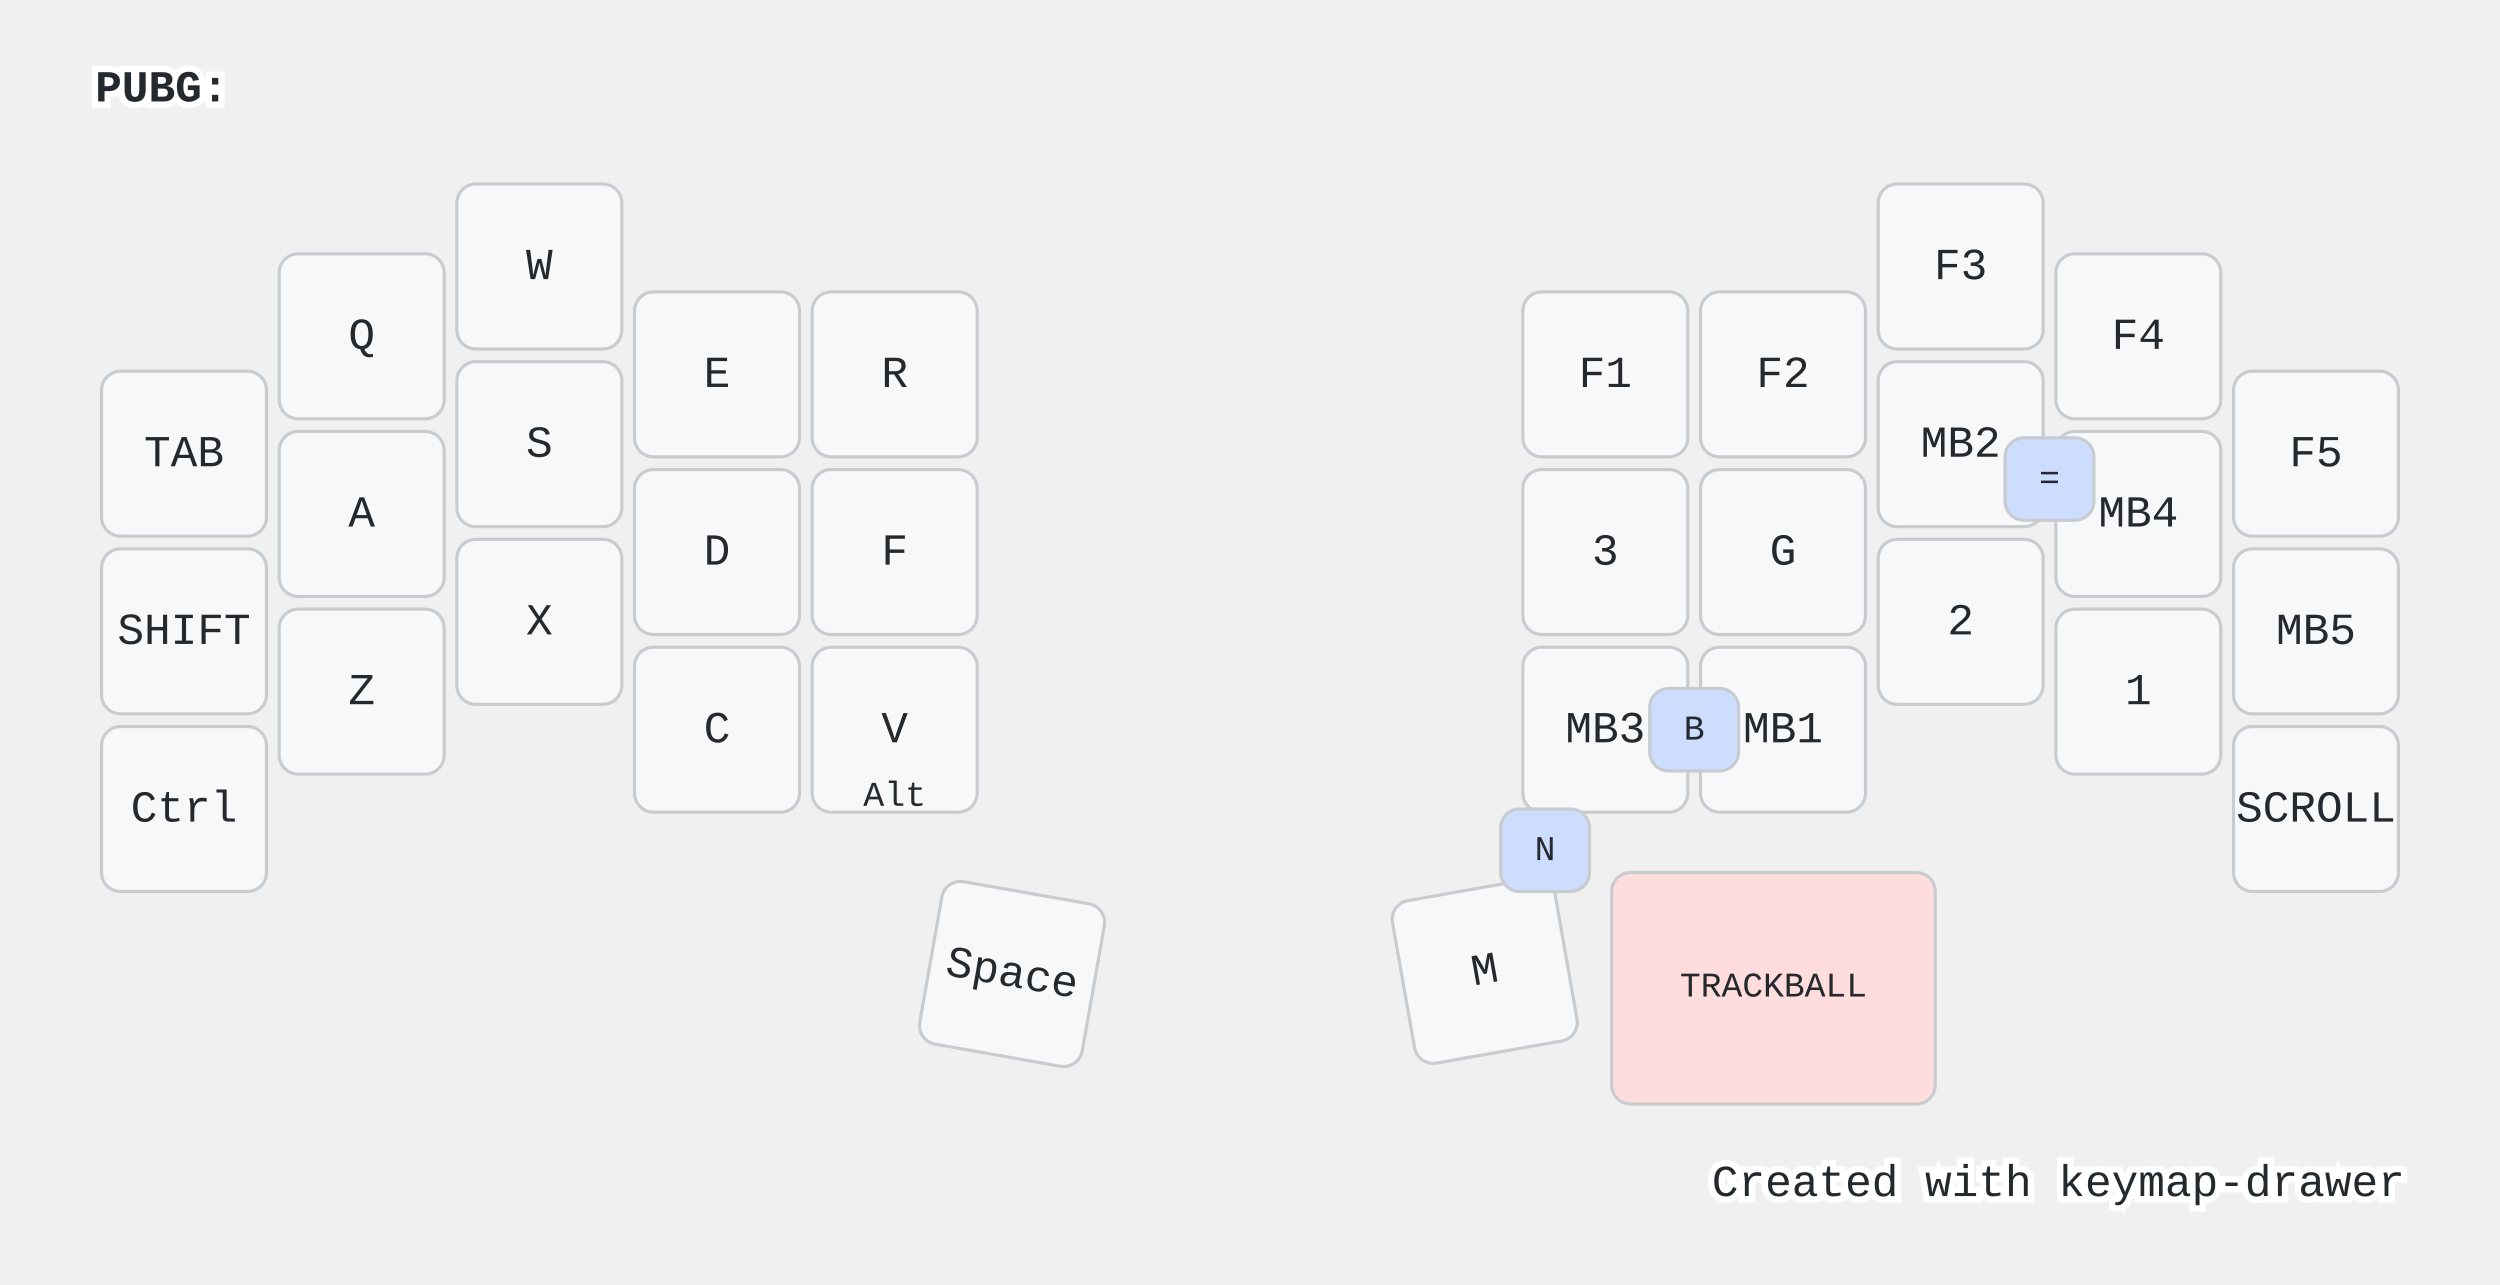
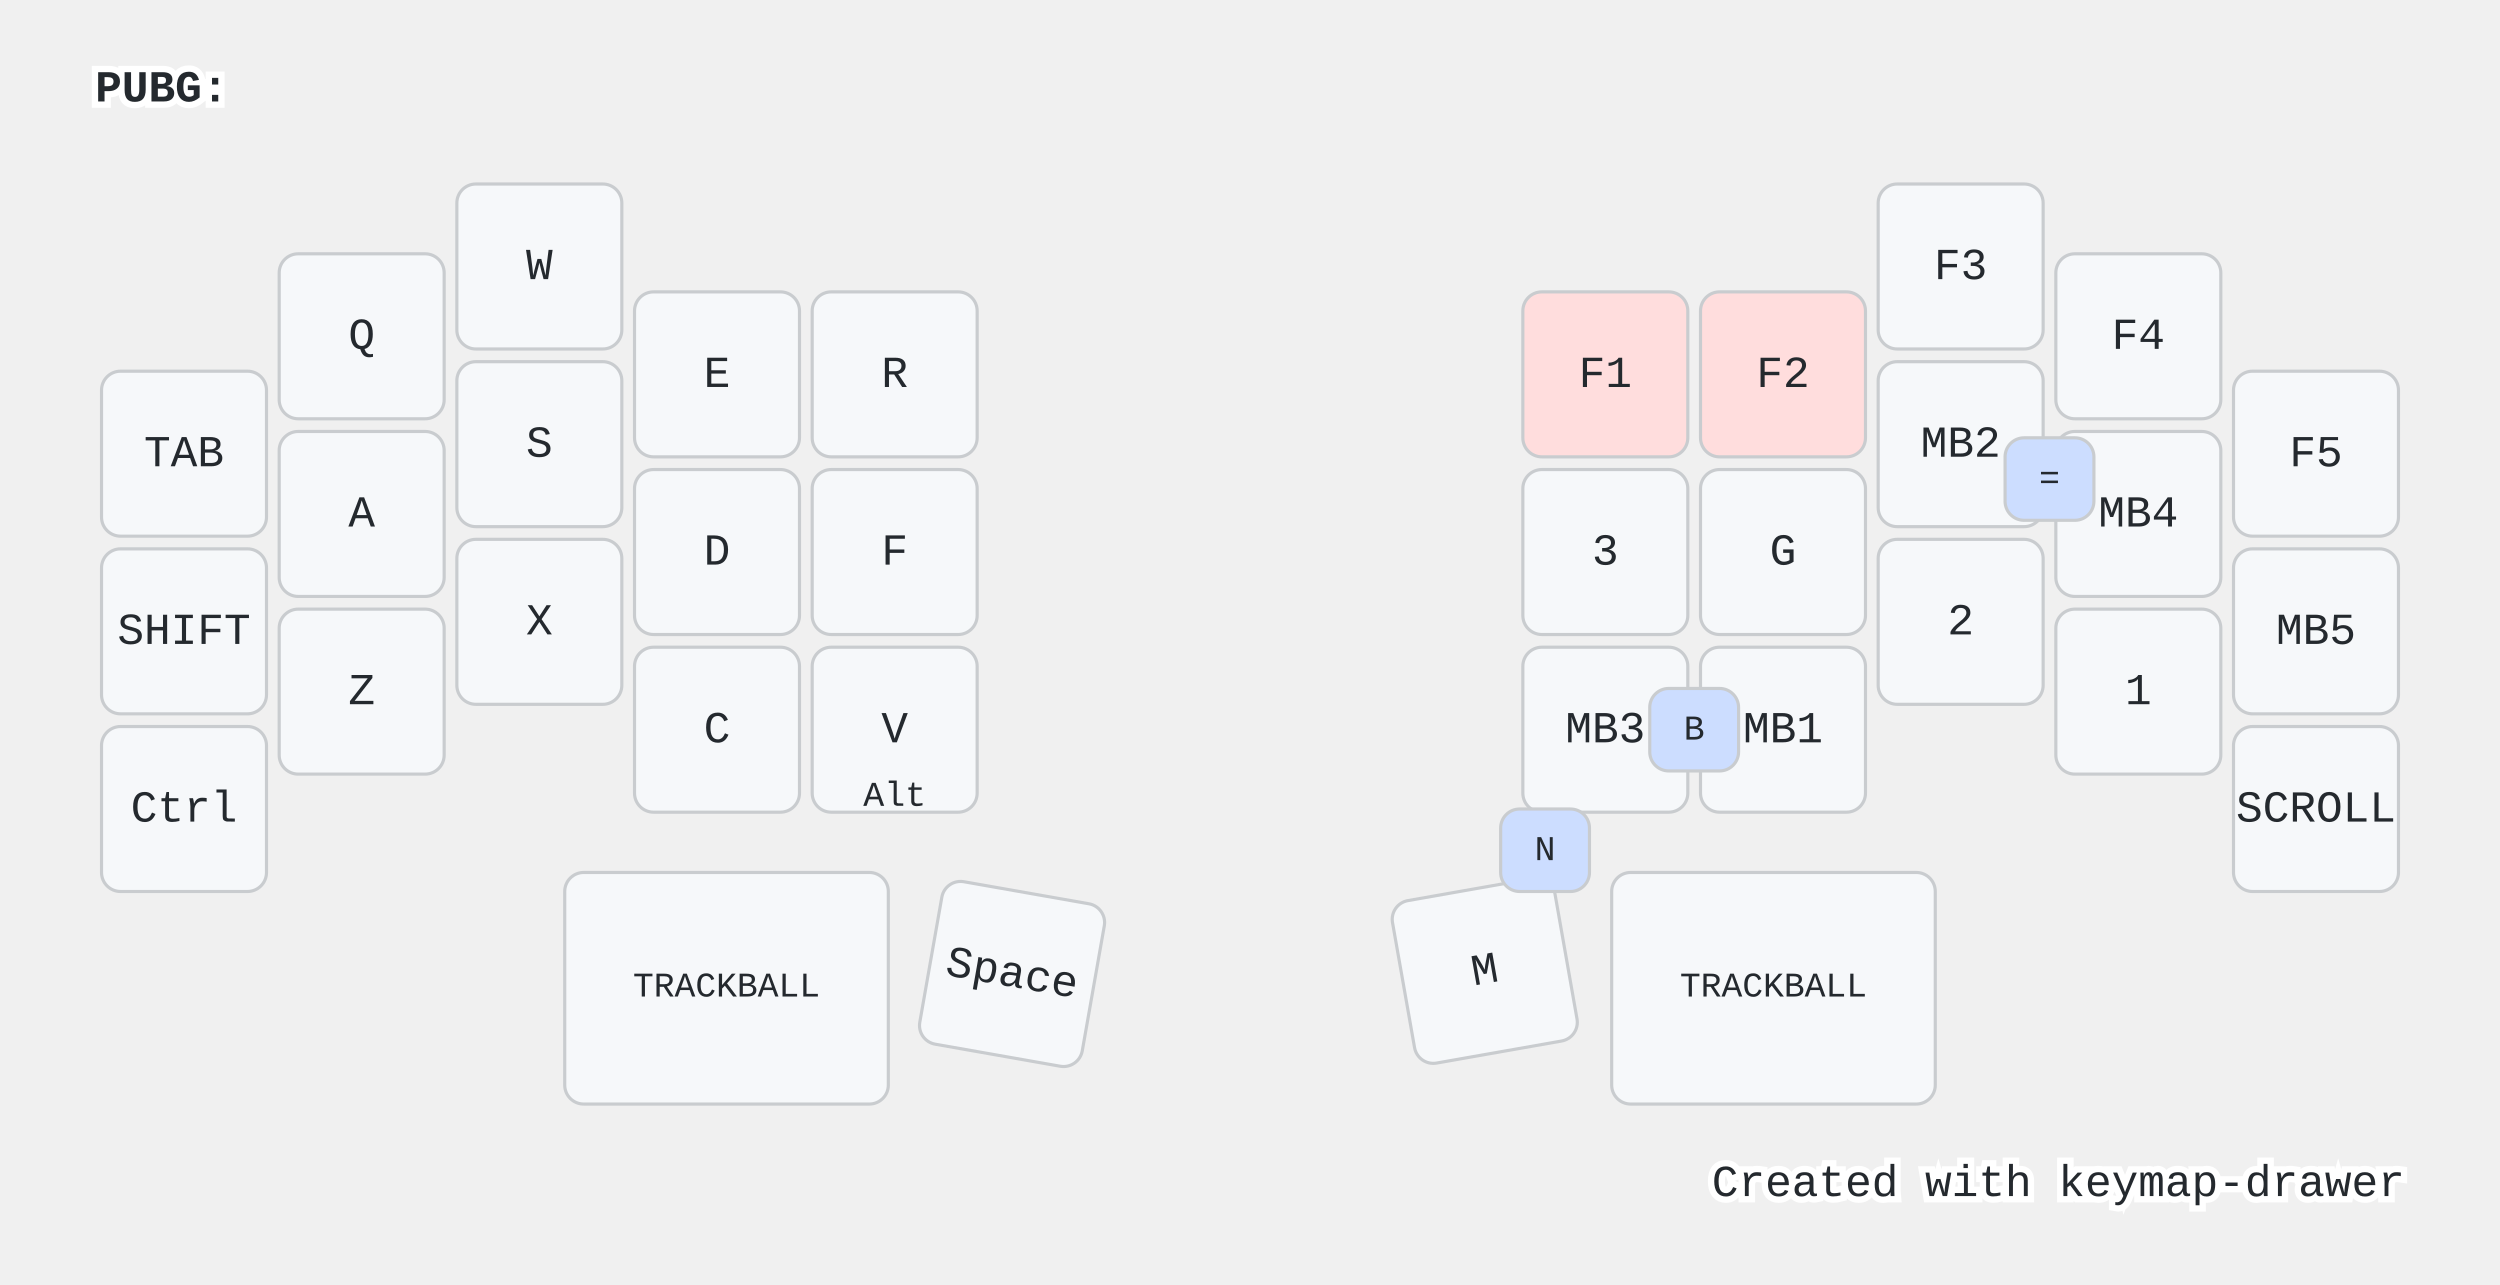
<svg xmlns="http://www.w3.org/2000/svg" width="788" height="405" viewBox="0 0 788 405" class="keymap">
  <style>/* inherit to force styles through use tags */
svg path {
    fill: inherit;
}

/* font and background color specifications */
svg.keymap {
    font-family: SFMono-Regular,Consolas,Liberation Mono,Menlo,monospace;
    font-size: 14px;
    font-kerning: normal;
    text-rendering: optimizeLegibility;
    fill: #24292e;
}

/* default key styling */
rect.key {
    fill: #f6f8fa;
}

rect.key, rect.combo {
    stroke: #c9cccf;
    stroke-width: 1;
}

/* default key side styling, only used is draw_key_sides is set */
rect.side {
    filter: brightness(90%);
}

/* color accent for combo boxes */
rect.combo, rect.combo-separate {
    fill: #cdf;
}

/* color accent for held keys */
rect.held, rect.combo.held {
    fill: #fdd;
}

/* color accent for ghost (optional) keys */
rect.ghost, rect.combo.ghost {
    stroke-dasharray: 4, 4;
    stroke-width: 2;
}

text {
    text-anchor: middle;
    dominant-baseline: middle;
}

/* styling for layer labels */
text.label {
    font-weight: bold;
    text-anchor: start;
    stroke: white;
    stroke-width: 4;
    paint-order: stroke;
}

/* styling for optional footer */
text.footer {
    text-anchor: end;
    dominant-baseline: auto;
    stroke: white;
    stroke-width: 4;
    paint-order: stroke;
}

/* styling for combo tap, and key non-tap label text */
text.combo, text.hold, text.shifted, text.left, text.right {
    font-size: 11px;
}

text.hold {
    text-anchor: middle;
    dominant-baseline: auto;
}

text.shifted {
    text-anchor: middle;
    dominant-baseline: hanging;
}

text.left {
    text-anchor: start;
}

text.right {
    text-anchor: end;
}

text.layer-activator {
    text-decoration: underline;
}

/* styling for hold/shifted label text in combo box */
text.combo.hold, text.combo.shifted, text.combo.left, text.combo.right {
    font-size: 8px;
}

/* lighter symbol for transparent keys */
text.trans {
    fill: #7b7e81;
}

/* styling for combo dendrons */
path.combo {
    stroke-width: 1;
    stroke: gray;
    fill: none;
}

/* Start Tabler Icons Cleanup */
/* cannot use height/width with glyphs */
.icon-tabler &gt; path {
    fill: inherit;
    stroke: inherit;
    stroke-width: 2;
}
/* hide tabler's default box */
.icon-tabler &gt; path[stroke="none"][fill="none"] {
    visibility: hidden;
}
/* End Tabler Icons Cleanup */

@media (prefers-color-scheme: dark) {
svg.keymap { fill: #d1d6db; }
rect.key { fill: #3f4750; }
rect.key, rect.combo { stroke: #60666c; }
rect.combo, rect.combo-separate { fill: #1f3d7a; }
rect.held, rect.combo.held { fill: #854747; }
text.label, text.footer { stroke: black; }
text.trans { fill: #7e8184; }
path.combo { stroke: #7f7f7f; }

}</style>
  <g transform="translate(30, 0)" class="layer-PUBG">
    <text x="0" y="28" class="label" id="PUBG">PUBG:</text>
    <g transform="translate(0, 56)">
      <g transform="translate(28, 87)" class="key keypos-0">
        <rect rx="6" ry="6" x="-26" y="-26" width="52" height="52" class="key" />
        <text x="0" y="0" class="key tap">TAB</text>
      </g>
      <g transform="translate(84, 50)" class="key keypos-1">
        <rect rx="6" ry="6" x="-26" y="-26" width="52" height="52" class="key" />
        <text x="0" y="0" class="key tap">Q</text>
      </g>
      <g transform="translate(140, 28)" class="key keypos-2">
        <rect rx="6" ry="6" x="-26" y="-26" width="52" height="52" class="key" />
        <text x="0" y="0" class="key tap">W</text>
      </g>
      <g transform="translate(196, 62)" class="key keypos-3">
        <rect rx="6" ry="6" x="-26" y="-26" width="52" height="52" class="key" />
        <text x="0" y="0" class="key tap">E</text>
      </g>
      <g transform="translate(252, 62)" class="key keypos-4">
        <rect rx="6" ry="6" x="-26" y="-26" width="52" height="52" class="key" />
        <text x="0" y="0" class="key tap">R</text>
      </g>
-       <g transform="translate(476, 62)" class="key keypos-5">
-         <rect rx="6" ry="6" x="-26" y="-26" width="52" height="52" class="key" />
-         <text x="0" y="0" class="key tap">F1</text>
-       </g>
-       <g transform="translate(532, 62)" class="key keypos-6">
-         <rect rx="6" ry="6" x="-26" y="-26" width="52" height="52" class="key" />
-         <text x="0" y="0" class="key tap">F2</text>
+       <g transform="translate(476, 62)" class="key held keypos-5">
+         <rect rx="6" ry="6" x="-26" y="-26" width="52" height="52" class="key held" />
+         <text x="0" y="0" class="key held tap">F1</text>
+       </g>
+       <g transform="translate(532, 62)" class="key held keypos-6">
+         <rect rx="6" ry="6" x="-26" y="-26" width="52" height="52" class="key held" />
+         <text x="0" y="0" class="key held tap">F2</text>
      </g>
      <g transform="translate(588, 28)" class="key keypos-7">
        <rect rx="6" ry="6" x="-26" y="-26" width="52" height="52" class="key" />
        <text x="0" y="0" class="key tap">F3</text>
      </g>
      <g transform="translate(644, 50)" class="key keypos-8">
        <rect rx="6" ry="6" x="-26" y="-26" width="52" height="52" class="key" />
        <text x="0" y="0" class="key tap">F4</text>
      </g>
      <g transform="translate(700, 87)" class="key keypos-9">
        <rect rx="6" ry="6" x="-26" y="-26" width="52" height="52" class="key" />
        <text x="0" y="0" class="key tap">F5</text>
      </g>
      <g transform="translate(28, 143)" class="key keypos-10">
        <rect rx="6" ry="6" x="-26" y="-26" width="52" height="52" class="key" />
        <text x="0" y="0" class="key tap">SHIFT</text>
      </g>
      <g transform="translate(84, 106)" class="key keypos-11">
        <rect rx="6" ry="6" x="-26" y="-26" width="52" height="52" class="key" />
        <text x="0" y="0" class="key tap">A</text>
      </g>
      <g transform="translate(140, 84)" class="key keypos-12">
        <rect rx="6" ry="6" x="-26" y="-26" width="52" height="52" class="key" />
        <text x="0" y="0" class="key tap">S</text>
      </g>
      <g transform="translate(196, 118)" class="key keypos-13">
        <rect rx="6" ry="6" x="-26" y="-26" width="52" height="52" class="key" />
        <text x="0" y="0" class="key tap">D</text>
      </g>
      <g transform="translate(252, 118)" class="key keypos-14">
        <rect rx="6" ry="6" x="-26" y="-26" width="52" height="52" class="key" />
        <text x="0" y="0" class="key tap">F</text>
      </g>
      <g transform="translate(476, 118)" class="key keypos-15">
        <rect rx="6" ry="6" x="-26" y="-26" width="52" height="52" class="key" />
        <text x="0" y="0" class="key tap">3</text>
      </g>
      <g transform="translate(532, 118)" class="key keypos-16">
        <rect rx="6" ry="6" x="-26" y="-26" width="52" height="52" class="key" />
        <text x="0" y="0" class="key tap">G</text>
      </g>
      <g transform="translate(588, 84)" class="key keypos-17">
        <rect rx="6" ry="6" x="-26" y="-26" width="52" height="52" class="key" />
        <text x="0" y="0" class="key tap">MB2</text>
      </g>
      <g transform="translate(644, 106)" class="key keypos-18">
        <rect rx="6" ry="6" x="-26" y="-26" width="52" height="52" class="key" />
        <text x="0" y="0" class="key tap">MB4</text>
      </g>
      <g transform="translate(700, 143)" class="key keypos-19">
        <rect rx="6" ry="6" x="-26" y="-26" width="52" height="52" class="key" />
        <text x="0" y="0" class="key tap">MB5</text>
      </g>
      <g transform="translate(28, 199)" class="key keypos-20">
        <rect rx="6" ry="6" x="-26" y="-26" width="52" height="52" class="key" />
        <text x="0" y="0" class="key tap">Ctrl</text>
      </g>
      <g transform="translate(84, 162)" class="key keypos-21">
        <rect rx="6" ry="6" x="-26" y="-26" width="52" height="52" class="key" />
        <text x="0" y="0" class="key tap">Z</text>
      </g>
      <g transform="translate(140, 140)" class="key keypos-22">
        <rect rx="6" ry="6" x="-26" y="-26" width="52" height="52" class="key" />
        <text x="0" y="0" class="key tap">X</text>
      </g>
      <g transform="translate(196, 174)" class="key keypos-23">
        <rect rx="6" ry="6" x="-26" y="-26" width="52" height="52" class="key" />
        <text x="0" y="0" class="key tap">C</text>
      </g>
      <g transform="translate(252, 174)" class="key keypos-24">
        <rect rx="6" ry="6" x="-26" y="-26" width="52" height="52" class="key" />
        <text x="0" y="0" class="key tap">V</text>
        <text x="0" y="24" class="key hold">Alt</text>
      </g>
      <g transform="translate(476, 174)" class="key keypos-25">
        <rect rx="6" ry="6" x="-26" y="-26" width="52" height="52" class="key" />
        <text x="0" y="0" class="key tap">MB3</text>
      </g>
      <g transform="translate(532, 174)" class="key keypos-26">
        <rect rx="6" ry="6" x="-26" y="-26" width="52" height="52" class="key" />
        <text x="0" y="0" class="key tap">MB1</text>
      </g>
      <g transform="translate(588, 140)" class="key keypos-27">
        <rect rx="6" ry="6" x="-26" y="-26" width="52" height="52" class="key" />
        <text x="0" y="0" class="key tap">2</text>
      </g>
      <g transform="translate(644, 162)" class="key keypos-28">
        <rect rx="6" ry="6" x="-26" y="-26" width="52" height="52" class="key" />
        <text x="0" y="0" class="key tap">1</text>
      </g>
      <g transform="translate(700, 199)" class="key keypos-29">
        <rect rx="6" ry="6" x="-26" y="-26" width="52" height="52" class="key" />
        <text x="0" y="0" class="key tap">SCROLL</text>
      </g>
-       <g transform="translate(289, 251) rotate(10.0)" class="key keypos-30">
+       <g transform="translate(199, 255)" class="key keypos-30">
+         <rect rx="6" ry="6" x="-51" y="-36" width="102" height="73" class="key" />
+         <text x="0" y="0" class="key tap">
+           <tspan style="font-size: 78%">TRACKBALL</tspan>
+         </text>
+       </g>
+       <g transform="translate(289, 251) rotate(10.0)" class="key keypos-31">
        <rect rx="6" ry="6" x="-26" y="-26" width="52" height="52" class="key" />
        <text x="0" y="0" class="key tap">Space</text>
      </g>
-       <g transform="translate(438, 250) rotate(-10.0)" class="key keypos-31">
+       <g transform="translate(438, 250) rotate(-10.0)" class="key keypos-32">
        <rect rx="6" ry="6" x="-26" y="-26" width="52" height="52" class="key" />
        <text x="0" y="0" class="key tap">M</text>
      </g>
-       <g transform="translate(529, 255)" class="key held keypos-32">
-         <rect rx="6" ry="6" x="-51" y="-36" width="102" height="73" class="key held" />
-         <text x="0" y="0" class="key held tap">
+       <g transform="translate(529, 255)" class="key keypos-33">
+         <rect rx="6" ry="6" x="-51" y="-36" width="102" height="73" class="key" />
+         <text x="0" y="0" class="key tap">
          <tspan style="font-size: 78%">TRACKBALL</tspan>
        </text>
      </g>
      <g class="combo combopos-0">
        <rect rx="6" ry="6" x="602" y="82" width="28" height="26" class="combo" />
        <text x="616" y="95" class="combo tap">=</text>
      </g>
      <g class="combo combopos-1">
        <rect rx="6" ry="6" x="490" y="161" width="28" height="26" class="combo" />
        <text x="504" y="174" class="combo tap">B</text>
      </g>
      <g class="combo combopos-2">
        <rect rx="6" ry="6" x="443" y="199" width="28" height="26" class="combo" />
        <text x="457" y="212" class="combo tap">N</text>
      </g>
    </g>
  </g>
  <text x="758.0" y="377.0" class="footer">Created with <a href="https://github.com/caksoylar/keymap-drawer">keymap-drawer</a>
  </text>
</svg>
